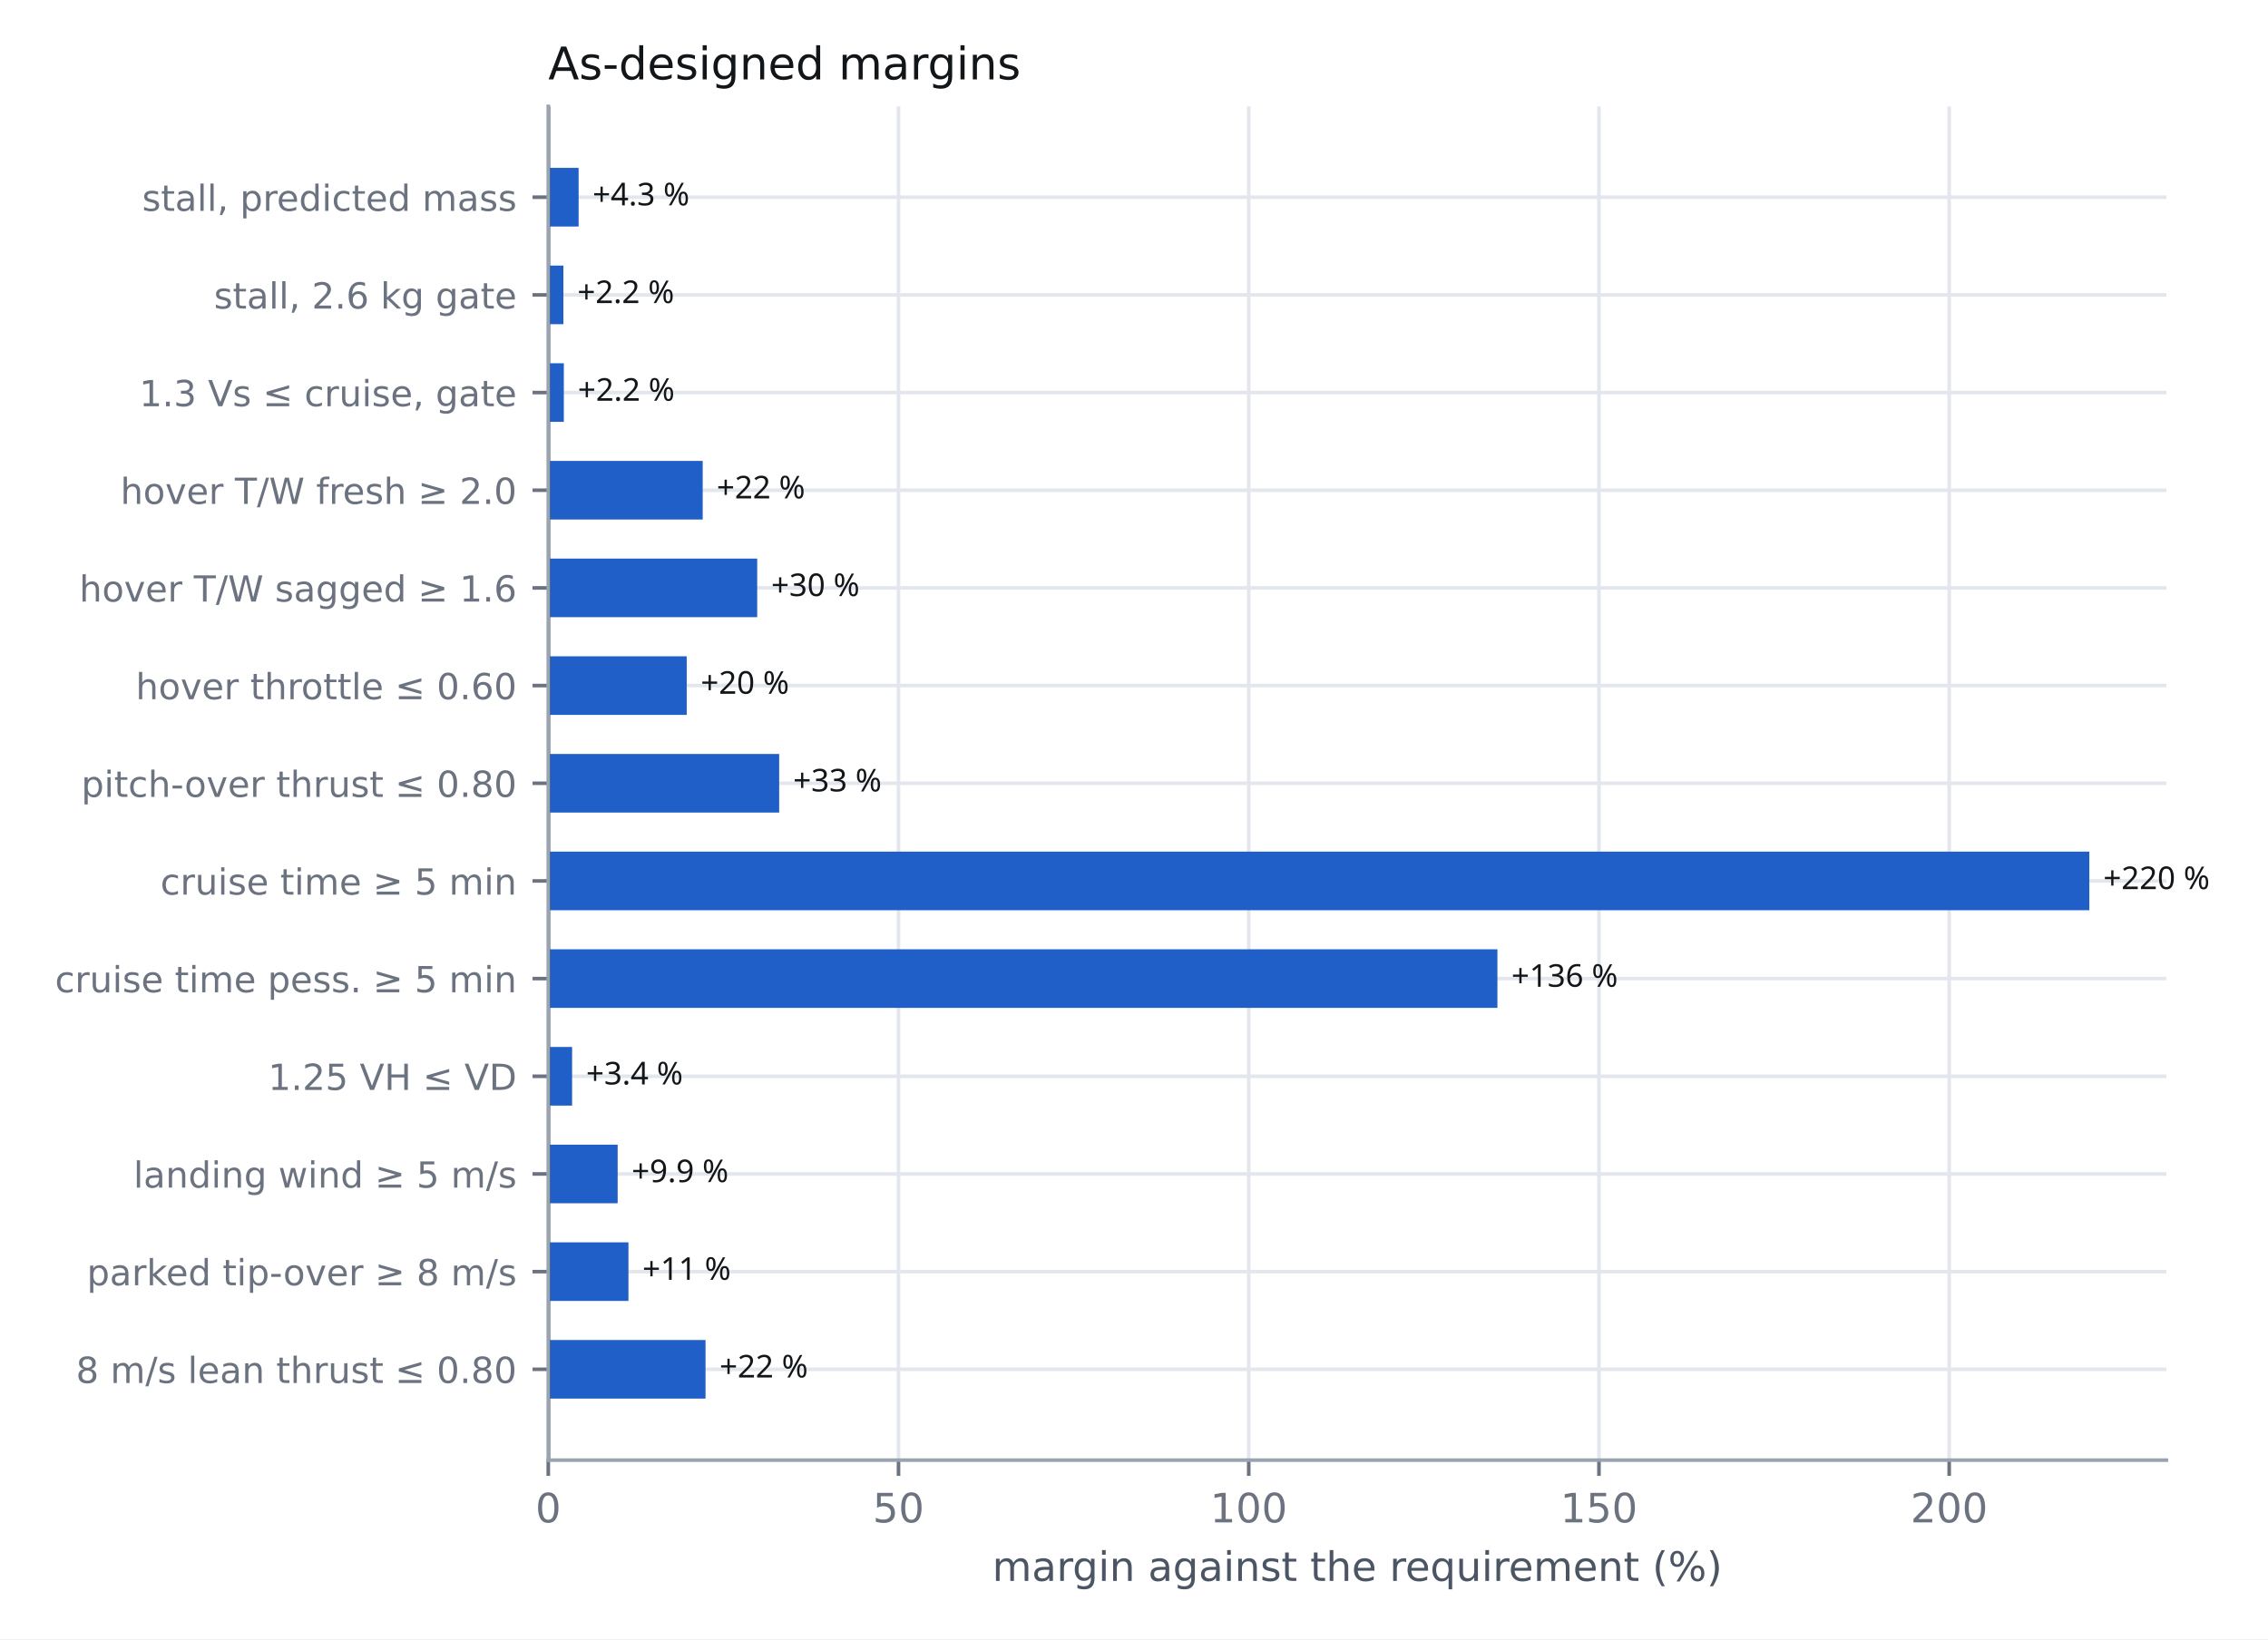
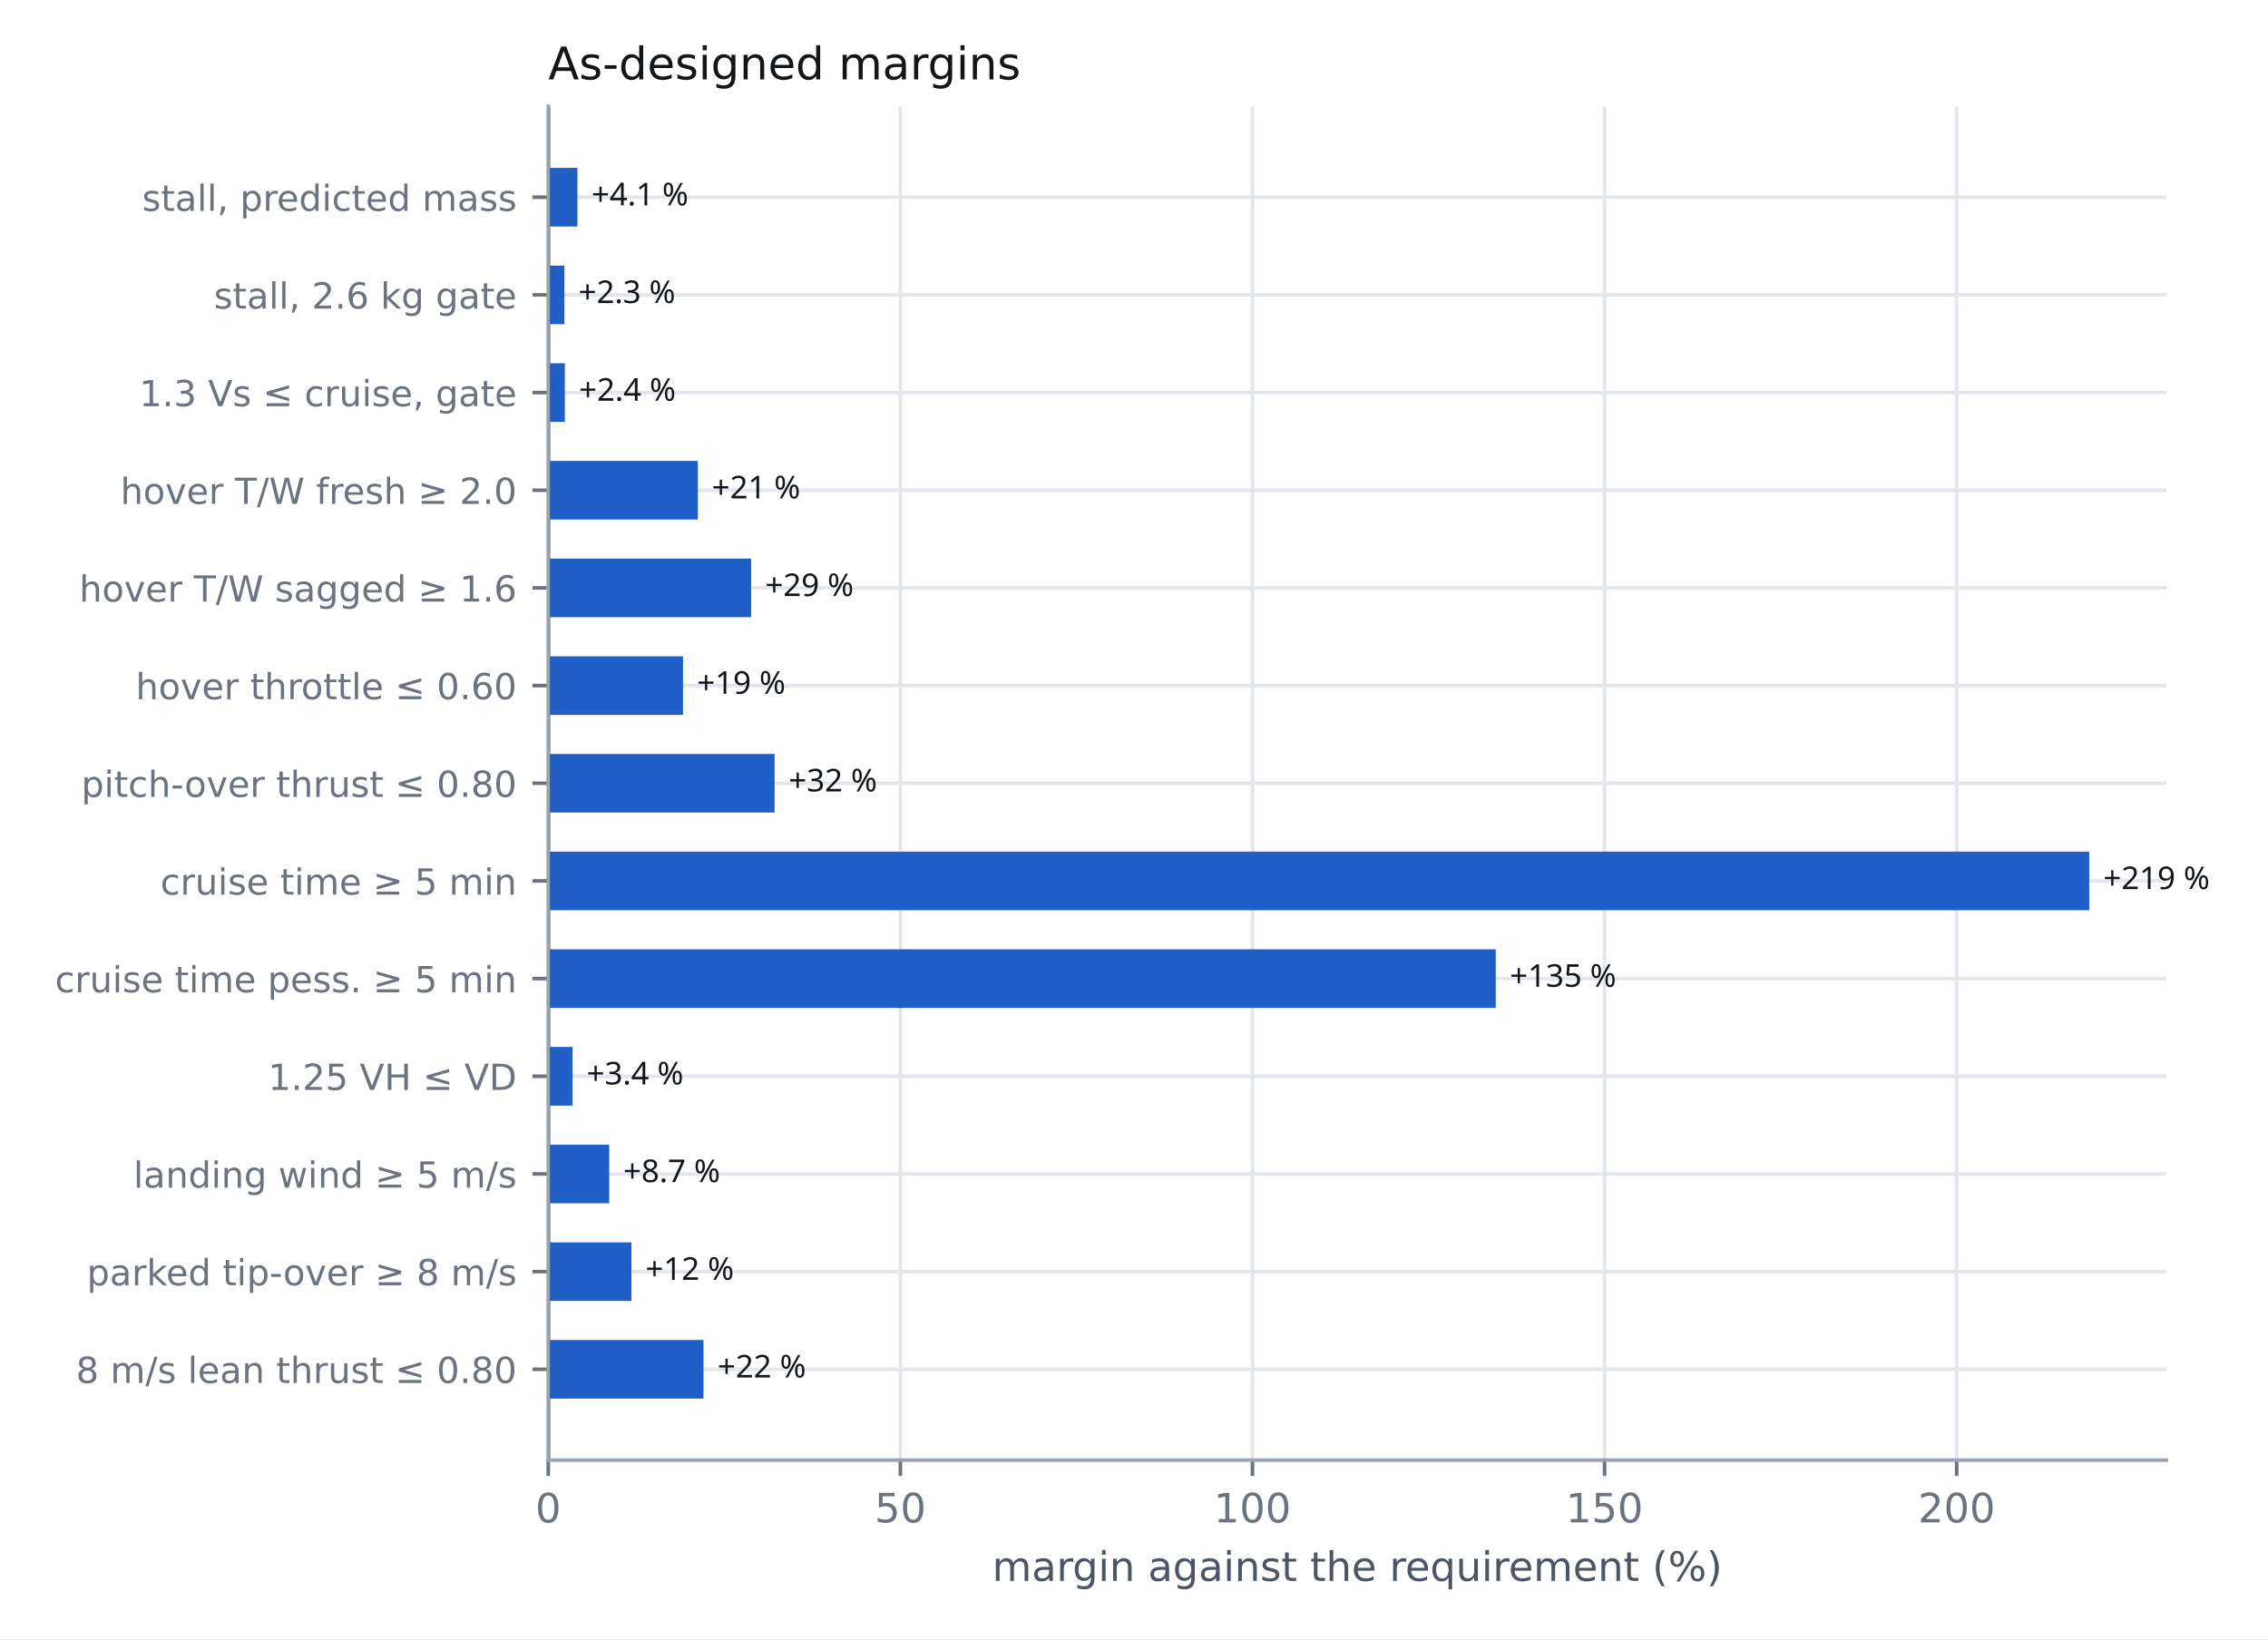
<svg xmlns="http://www.w3.org/2000/svg" xmlns:xlink="http://www.w3.org/1999/xlink" width="504pt" height="364.32pt" viewBox="0 0 504 364.32" version="1.1">
  <defs>
    <style type="text/css">*{stroke-linejoin: round; stroke-linecap: butt}</style>
  </defs>
  <g id="figure_1">
    <g id="patch_1">
      <path d="M 0 364.32  L 504 364.32  L 504 0  L 0 0  z " style="fill: #ffffff" />
    </g>
    <g id="axes_1">
      <g id="patch_2">
-         <path d="M 121.84 324.518  L 481.418 324.518  L 481.418 23.64  L 121.84 23.64  z " style="fill: #ffffff" />
+         <path d="M 121.84 324.518  L 481.4 324.518  L 481.4 23.64  L 121.84 23.64  z " style="fill: #ffffff" />
      </g>
      <g id="matplotlib.axis_1">
        <g id="xtick_1">
          <g id="line2d_1">
-             <path d="M 121.84 324.518  L 121.84 23.64  " clip-path="url(#p0390d7d9d0)" style="fill: none; stroke: #e3e7ed; stroke-width: 0.8; stroke-linecap: square" />
+             <path d="M 121.84 324.518  L 121.84 23.64  " clip-path="url(#p3a42a9d8a5)" style="fill: none; stroke: #e3e7ed; stroke-width: 0.8; stroke-linecap: square" />
          </g>
          <g id="line2d_2">
            <defs>
-               <path id="m4e62b82c68" d="M 0 0  L 0 3.5  " style="stroke: #6b7280; stroke-width: 0.8" />
+               <path id="ma9b1dc8ab4" d="M 0 0  L 0 3.5  " style="stroke: #6b7280; stroke-width: 0.8" />
            </defs>
            <g>
-               <use xlink:href="#m4e62b82c68" x="121.84" y="324.518" style="fill: #6b7280; stroke: #6b7280; stroke-width: 0.8" />
+               <use xlink:href="#ma9b1dc8ab4" x="121.84" y="324.518" style="fill: #6b7280; stroke: #6b7280; stroke-width: 0.8" />
            </g>
          </g>
          <g id="text_1">
            <text style="font-size: 9px; font-family: 'IBM Plex Sans', 'DejaVu Sans'; text-anchor: middle; fill: #6b7280" x="121.84" y="338.356" transform="rotate(-0 121.84 338.3558)">0</text>
          </g>
        </g>
        <g id="xtick_2">
          <g id="line2d_3">
-             <path d="M 199.668 324.518  L 199.668 23.64  " clip-path="url(#p0390d7d9d0)" style="fill: none; stroke: #e3e7ed; stroke-width: 0.8; stroke-linecap: square" />
+             <path d="M 200.083 324.518  L 200.083 23.64  " clip-path="url(#p3a42a9d8a5)" style="fill: none; stroke: #e3e7ed; stroke-width: 0.8; stroke-linecap: square" />
          </g>
          <g id="line2d_4">
            <g>
-               <use xlink:href="#m4e62b82c68" x="199.668" y="324.518" style="fill: #6b7280; stroke: #6b7280; stroke-width: 0.8" />
+               <use xlink:href="#ma9b1dc8ab4" x="200.083" y="324.518" style="fill: #6b7280; stroke: #6b7280; stroke-width: 0.8" />
            </g>
          </g>
          <g id="text_2">
-             <text style="font-size: 9px; font-family: 'IBM Plex Sans', 'DejaVu Sans'; text-anchor: middle; fill: #6b7280" x="199.668" y="338.356" transform="rotate(-0 199.6684 338.3558)">50</text>
+             <text style="font-size: 9px; font-family: 'IBM Plex Sans', 'DejaVu Sans'; text-anchor: middle; fill: #6b7280" x="200.083" y="338.356" transform="rotate(-0 200.0828 338.3558)">50</text>
          </g>
        </g>
        <g id="xtick_3">
          <g id="line2d_5">
-             <path d="M 277.497 324.518  L 277.497 23.64  " clip-path="url(#p0390d7d9d0)" style="fill: none; stroke: #e3e7ed; stroke-width: 0.8; stroke-linecap: square" />
+             <path d="M 278.326 324.518  L 278.326 23.64  " clip-path="url(#p3a42a9d8a5)" style="fill: none; stroke: #e3e7ed; stroke-width: 0.8; stroke-linecap: square" />
          </g>
          <g id="line2d_6">
            <g>
-               <use xlink:href="#m4e62b82c68" x="277.497" y="324.518" style="fill: #6b7280; stroke: #6b7280; stroke-width: 0.8" />
+               <use xlink:href="#ma9b1dc8ab4" x="278.326" y="324.518" style="fill: #6b7280; stroke: #6b7280; stroke-width: 0.8" />
            </g>
          </g>
          <g id="text_3">
-             <text style="font-size: 9px; font-family: 'IBM Plex Sans', 'DejaVu Sans'; text-anchor: middle; fill: #6b7280" x="277.497" y="338.356" transform="rotate(-0 277.4968 338.3558)">100</text>
+             <text style="font-size: 9px; font-family: 'IBM Plex Sans', 'DejaVu Sans'; text-anchor: middle; fill: #6b7280" x="278.326" y="338.356" transform="rotate(-0 278.3256 338.3558)">100</text>
          </g>
        </g>
        <g id="xtick_4">
          <g id="line2d_7">
-             <path d="M 355.325 324.518  L 355.325 23.64  " clip-path="url(#p0390d7d9d0)" style="fill: none; stroke: #e3e7ed; stroke-width: 0.8; stroke-linecap: square" />
+             <path d="M 356.568 324.518  L 356.568 23.64  " clip-path="url(#p3a42a9d8a5)" style="fill: none; stroke: #e3e7ed; stroke-width: 0.8; stroke-linecap: square" />
          </g>
          <g id="line2d_8">
            <g>
-               <use xlink:href="#m4e62b82c68" x="355.325" y="324.518" style="fill: #6b7280; stroke: #6b7280; stroke-width: 0.8" />
+               <use xlink:href="#ma9b1dc8ab4" x="356.568" y="324.518" style="fill: #6b7280; stroke: #6b7280; stroke-width: 0.8" />
            </g>
          </g>
          <g id="text_4">
-             <text style="font-size: 9px; font-family: 'IBM Plex Sans', 'DejaVu Sans'; text-anchor: middle; fill: #6b7280" x="355.325" y="338.356" transform="rotate(-0 355.3252 338.3558)">150</text>
+             <text style="font-size: 9px; font-family: 'IBM Plex Sans', 'DejaVu Sans'; text-anchor: middle; fill: #6b7280" x="356.568" y="338.356" transform="rotate(-0 356.5685 338.3558)">150</text>
          </g>
        </g>
        <g id="xtick_5">
          <g id="line2d_9">
-             <path d="M 433.154 324.518  L 433.154 23.64  " clip-path="url(#p0390d7d9d0)" style="fill: none; stroke: #e3e7ed; stroke-width: 0.8; stroke-linecap: square" />
+             <path d="M 434.811 324.518  L 434.811 23.64  " clip-path="url(#p3a42a9d8a5)" style="fill: none; stroke: #e3e7ed; stroke-width: 0.8; stroke-linecap: square" />
          </g>
          <g id="line2d_10">
            <g>
-               <use xlink:href="#m4e62b82c68" x="433.154" y="324.518" style="fill: #6b7280; stroke: #6b7280; stroke-width: 0.8" />
+               <use xlink:href="#ma9b1dc8ab4" x="434.811" y="324.518" style="fill: #6b7280; stroke: #6b7280; stroke-width: 0.8" />
            </g>
          </g>
          <g id="text_5">
-             <text style="font-size: 9px; font-family: 'IBM Plex Sans', 'DejaVu Sans'; text-anchor: middle; fill: #6b7280" x="433.154" y="338.356" transform="rotate(-0 433.1537 338.3558)">200</text>
+             <text style="font-size: 9px; font-family: 'IBM Plex Sans', 'DejaVu Sans'; text-anchor: middle; fill: #6b7280" x="434.811" y="338.356" transform="rotate(-0 434.8113 338.3558)">200</text>
          </g>
        </g>
        <g id="text_6">
-           <text style="font-size: 9px; font-family: 'IBM Plex Sans', 'DejaVu Sans'; text-anchor: middle; fill: #4b5563" x="301.629" y="351.356" transform="rotate(-0 301.6291 351.3565)">margin against the requirement (%)</text>
+           <text style="font-size: 9px; font-family: 'IBM Plex Sans', 'DejaVu Sans'; text-anchor: middle; fill: #4b5563" x="301.62" y="351.356" transform="rotate(-0 301.6201 351.3565)">margin against the requirement (%)</text>
        </g>
      </g>
      <g id="matplotlib.axis_2">
        <g id="ytick_1">
          <g id="line2d_11">
-             <path d="M 121.84 43.829  L 481.418 43.829  " clip-path="url(#p0390d7d9d0)" style="fill: none; stroke: #e3e7ed; stroke-width: 0.8; stroke-linecap: square" />
+             <path d="M 121.84 43.829  L 481.4 43.829  " clip-path="url(#p3a42a9d8a5)" style="fill: none; stroke: #e3e7ed; stroke-width: 0.8; stroke-linecap: square" />
          </g>
          <g id="line2d_12">
            <defs>
-               <path id="m014c6ad087" d="M 0 0  L -3.5 0  " style="stroke: #6b7280; stroke-width: 0.8" />
+               <path id="mad34139708" d="M 0 0  L -3.5 0  " style="stroke: #6b7280; stroke-width: 0.8" />
            </defs>
            <g>
-               <use xlink:href="#m014c6ad087" x="121.84" y="43.829" style="fill: #6b7280; stroke: #6b7280; stroke-width: 0.8" />
+               <use xlink:href="#mad34139708" x="121.84" y="43.829" style="fill: #6b7280; stroke: #6b7280; stroke-width: 0.8" />
            </g>
          </g>
          <g id="text_7">
            <text style="font-size: 8px; font-family: 'IBM Plex Sans', 'DejaVu Sans'; text-anchor: end; fill: #6b7280" x="114.84" y="46.868" transform="rotate(-0 114.84 46.86815)">stall, predicted mass</text>
          </g>
        </g>
        <g id="ytick_2">
          <g id="line2d_13">
-             <path d="M 121.84 65.537  L 481.418 65.537  " clip-path="url(#p0390d7d9d0)" style="fill: none; stroke: #e3e7ed; stroke-width: 0.8; stroke-linecap: square" />
+             <path d="M 121.84 65.537  L 481.4 65.537  " clip-path="url(#p3a42a9d8a5)" style="fill: none; stroke: #e3e7ed; stroke-width: 0.8; stroke-linecap: square" />
          </g>
          <g id="line2d_14">
            <g>
-               <use xlink:href="#m014c6ad087" x="121.84" y="65.537" style="fill: #6b7280; stroke: #6b7280; stroke-width: 0.8" />
+               <use xlink:href="#mad34139708" x="121.84" y="65.537" style="fill: #6b7280; stroke: #6b7280; stroke-width: 0.8" />
            </g>
          </g>
          <g id="text_8">
            <text style="font-size: 8px; font-family: 'IBM Plex Sans', 'DejaVu Sans'; text-anchor: end; fill: #6b7280" x="114.84" y="68.577" transform="rotate(-0 114.84 68.57651)">stall, 2.6 kg gate</text>
          </g>
        </g>
        <g id="ytick_3">
          <g id="line2d_15">
-             <path d="M 121.84 87.245  L 481.418 87.245  " clip-path="url(#p0390d7d9d0)" style="fill: none; stroke: #e3e7ed; stroke-width: 0.8; stroke-linecap: square" />
+             <path d="M 121.84 87.245  L 481.4 87.245  " clip-path="url(#p3a42a9d8a5)" style="fill: none; stroke: #e3e7ed; stroke-width: 0.8; stroke-linecap: square" />
          </g>
          <g id="line2d_16">
            <g>
-               <use xlink:href="#m014c6ad087" x="121.84" y="87.245" style="fill: #6b7280; stroke: #6b7280; stroke-width: 0.8" />
+               <use xlink:href="#mad34139708" x="121.84" y="87.245" style="fill: #6b7280; stroke: #6b7280; stroke-width: 0.8" />
            </g>
          </g>
          <g id="text_9">
            <text style="font-size: 8px; font-family: 'IBM Plex Sans', 'DejaVu Sans'; text-anchor: end; fill: #6b7280" x="114.84" y="90.285" transform="rotate(-0 114.84 90.28487)">1.3 Vs ≤ cruise, gate</text>
          </g>
        </g>
        <g id="ytick_4">
          <g id="line2d_17">
-             <path d="M 121.84 108.954  L 481.418 108.954  " clip-path="url(#p0390d7d9d0)" style="fill: none; stroke: #e3e7ed; stroke-width: 0.8; stroke-linecap: square" />
+             <path d="M 121.84 108.954  L 481.4 108.954  " clip-path="url(#p3a42a9d8a5)" style="fill: none; stroke: #e3e7ed; stroke-width: 0.8; stroke-linecap: square" />
          </g>
          <g id="line2d_18">
            <g>
-               <use xlink:href="#m014c6ad087" x="121.84" y="108.954" style="fill: #6b7280; stroke: #6b7280; stroke-width: 0.8" />
+               <use xlink:href="#mad34139708" x="121.84" y="108.954" style="fill: #6b7280; stroke: #6b7280; stroke-width: 0.8" />
            </g>
          </g>
          <g id="text_10">
            <text style="font-size: 8px; font-family: 'IBM Plex Sans', 'DejaVu Sans'; text-anchor: end; fill: #6b7280" x="114.84" y="111.993" transform="rotate(-0 114.84 111.9932)">hover T/W fresh ≥ 2.0</text>
          </g>
        </g>
        <g id="ytick_5">
          <g id="line2d_19">
-             <path d="M 121.84 130.662  L 481.418 130.662  " clip-path="url(#p0390d7d9d0)" style="fill: none; stroke: #e3e7ed; stroke-width: 0.8; stroke-linecap: square" />
+             <path d="M 121.84 130.662  L 481.4 130.662  " clip-path="url(#p3a42a9d8a5)" style="fill: none; stroke: #e3e7ed; stroke-width: 0.8; stroke-linecap: square" />
          </g>
          <g id="line2d_20">
            <g>
-               <use xlink:href="#m014c6ad087" x="121.84" y="130.662" style="fill: #6b7280; stroke: #6b7280; stroke-width: 0.8" />
+               <use xlink:href="#mad34139708" x="121.84" y="130.662" style="fill: #6b7280; stroke: #6b7280; stroke-width: 0.8" />
            </g>
          </g>
          <g id="text_11">
            <text style="font-size: 8px; font-family: 'IBM Plex Sans', 'DejaVu Sans'; text-anchor: end; fill: #6b7280" x="114.84" y="133.702" transform="rotate(-0 114.84 133.7016)">hover T/W sagged ≥ 1.6</text>
          </g>
        </g>
        <g id="ytick_6">
          <g id="line2d_21">
-             <path d="M 121.84 152.371  L 481.418 152.371  " clip-path="url(#p0390d7d9d0)" style="fill: none; stroke: #e3e7ed; stroke-width: 0.8; stroke-linecap: square" />
+             <path d="M 121.84 152.371  L 481.4 152.371  " clip-path="url(#p3a42a9d8a5)" style="fill: none; stroke: #e3e7ed; stroke-width: 0.8; stroke-linecap: square" />
          </g>
          <g id="line2d_22">
            <g>
-               <use xlink:href="#m014c6ad087" x="121.84" y="152.371" style="fill: #6b7280; stroke: #6b7280; stroke-width: 0.8" />
+               <use xlink:href="#mad34139708" x="121.84" y="152.371" style="fill: #6b7280; stroke: #6b7280; stroke-width: 0.8" />
            </g>
          </g>
          <g id="text_12">
            <text style="font-size: 8px; font-family: 'IBM Plex Sans', 'DejaVu Sans'; text-anchor: end; fill: #6b7280" x="114.84" y="155.41" transform="rotate(-0 114.84 155.41)">hover throttle ≤ 0.60</text>
          </g>
        </g>
        <g id="ytick_7">
          <g id="line2d_23">
-             <path d="M 121.84 174.079  L 481.418 174.079  " clip-path="url(#p0390d7d9d0)" style="fill: none; stroke: #e3e7ed; stroke-width: 0.8; stroke-linecap: square" />
+             <path d="M 121.84 174.079  L 481.4 174.079  " clip-path="url(#p3a42a9d8a5)" style="fill: none; stroke: #e3e7ed; stroke-width: 0.8; stroke-linecap: square" />
          </g>
          <g id="line2d_24">
            <g>
-               <use xlink:href="#m014c6ad087" x="121.84" y="174.079" style="fill: #6b7280; stroke: #6b7280; stroke-width: 0.8" />
+               <use xlink:href="#mad34139708" x="121.84" y="174.079" style="fill: #6b7280; stroke: #6b7280; stroke-width: 0.8" />
            </g>
          </g>
          <g id="text_13">
            <text style="font-size: 8px; font-family: 'IBM Plex Sans', 'DejaVu Sans'; text-anchor: end; fill: #6b7280" x="114.84" y="177.118" transform="rotate(-0 114.84 177.1183)">pitch-over thrust ≤ 0.80</text>
          </g>
        </g>
        <g id="ytick_8">
          <g id="line2d_25">
-             <path d="M 121.84 195.787  L 481.418 195.787  " clip-path="url(#p0390d7d9d0)" style="fill: none; stroke: #e3e7ed; stroke-width: 0.8; stroke-linecap: square" />
+             <path d="M 121.84 195.787  L 481.4 195.787  " clip-path="url(#p3a42a9d8a5)" style="fill: none; stroke: #e3e7ed; stroke-width: 0.8; stroke-linecap: square" />
          </g>
          <g id="line2d_26">
            <g>
-               <use xlink:href="#m014c6ad087" x="121.84" y="195.787" style="fill: #6b7280; stroke: #6b7280; stroke-width: 0.8" />
+               <use xlink:href="#mad34139708" x="121.84" y="195.787" style="fill: #6b7280; stroke: #6b7280; stroke-width: 0.8" />
            </g>
          </g>
          <g id="text_14">
            <text style="font-size: 8px; font-family: 'IBM Plex Sans', 'DejaVu Sans'; text-anchor: end; fill: #6b7280" x="114.84" y="198.827" transform="rotate(-0 114.84 198.8267)">cruise time ≥ 5 min</text>
          </g>
        </g>
        <g id="ytick_9">
          <g id="line2d_27">
-             <path d="M 121.84 217.496  L 481.418 217.496  " clip-path="url(#p0390d7d9d0)" style="fill: none; stroke: #e3e7ed; stroke-width: 0.8; stroke-linecap: square" />
+             <path d="M 121.84 217.496  L 481.4 217.496  " clip-path="url(#p3a42a9d8a5)" style="fill: none; stroke: #e3e7ed; stroke-width: 0.8; stroke-linecap: square" />
          </g>
          <g id="line2d_28">
            <g>
-               <use xlink:href="#m014c6ad087" x="121.84" y="217.496" style="fill: #6b7280; stroke: #6b7280; stroke-width: 0.8" />
+               <use xlink:href="#mad34139708" x="121.84" y="217.496" style="fill: #6b7280; stroke: #6b7280; stroke-width: 0.8" />
            </g>
          </g>
          <g id="text_15">
            <text style="font-size: 8px; font-family: 'IBM Plex Sans', 'DejaVu Sans'; text-anchor: end; fill: #6b7280" x="114.84" y="220.535" transform="rotate(-0 114.84 220.535)">cruise time pess. ≥ 5 min</text>
          </g>
        </g>
        <g id="ytick_10">
          <g id="line2d_29">
-             <path d="M 121.84 239.204  L 481.418 239.204  " clip-path="url(#p0390d7d9d0)" style="fill: none; stroke: #e3e7ed; stroke-width: 0.8; stroke-linecap: square" />
+             <path d="M 121.84 239.204  L 481.4 239.204  " clip-path="url(#p3a42a9d8a5)" style="fill: none; stroke: #e3e7ed; stroke-width: 0.8; stroke-linecap: square" />
          </g>
          <g id="line2d_30">
            <g>
-               <use xlink:href="#m014c6ad087" x="121.84" y="239.204" style="fill: #6b7280; stroke: #6b7280; stroke-width: 0.8" />
+               <use xlink:href="#mad34139708" x="121.84" y="239.204" style="fill: #6b7280; stroke: #6b7280; stroke-width: 0.8" />
            </g>
          </g>
          <g id="text_16">
            <text style="font-size: 8px; font-family: 'IBM Plex Sans', 'DejaVu Sans'; text-anchor: end; fill: #6b7280" x="114.84" y="242.243" transform="rotate(-0 114.84 242.2431)">1.25 VH ≤ VD</text>
          </g>
        </g>
        <g id="ytick_11">
          <g id="line2d_31">
-             <path d="M 121.84 260.912  L 481.418 260.912  " clip-path="url(#p0390d7d9d0)" style="fill: none; stroke: #e3e7ed; stroke-width: 0.8; stroke-linecap: square" />
+             <path d="M 121.84 260.912  L 481.4 260.912  " clip-path="url(#p3a42a9d8a5)" style="fill: none; stroke: #e3e7ed; stroke-width: 0.8; stroke-linecap: square" />
          </g>
          <g id="line2d_32">
            <g>
-               <use xlink:href="#m014c6ad087" x="121.84" y="260.912" style="fill: #6b7280; stroke: #6b7280; stroke-width: 0.8" />
+               <use xlink:href="#mad34139708" x="121.84" y="260.912" style="fill: #6b7280; stroke: #6b7280; stroke-width: 0.8" />
            </g>
          </g>
          <g id="text_17">
            <text style="font-size: 8px; font-family: 'IBM Plex Sans', 'DejaVu Sans'; text-anchor: end; fill: #6b7280" x="114.84" y="263.952" transform="rotate(-0 114.84 263.9518)">landing wind ≥ 5 m/s</text>
          </g>
        </g>
        <g id="ytick_12">
          <g id="line2d_33">
-             <path d="M 121.84 282.621  L 481.418 282.621  " clip-path="url(#p0390d7d9d0)" style="fill: none; stroke: #e3e7ed; stroke-width: 0.8; stroke-linecap: square" />
+             <path d="M 121.84 282.621  L 481.4 282.621  " clip-path="url(#p3a42a9d8a5)" style="fill: none; stroke: #e3e7ed; stroke-width: 0.8; stroke-linecap: square" />
          </g>
          <g id="line2d_34">
            <g>
-               <use xlink:href="#m014c6ad087" x="121.84" y="282.621" style="fill: #6b7280; stroke: #6b7280; stroke-width: 0.8" />
+               <use xlink:href="#mad34139708" x="121.84" y="282.621" style="fill: #6b7280; stroke: #6b7280; stroke-width: 0.8" />
            </g>
          </g>
          <g id="text_18">
            <text style="font-size: 8px; font-family: 'IBM Plex Sans', 'DejaVu Sans'; text-anchor: end; fill: #6b7280" x="114.84" y="285.66" transform="rotate(-0 114.84 285.6601)">parked tip-over ≥ 8 m/s</text>
          </g>
        </g>
        <g id="ytick_13">
          <g id="line2d_35">
-             <path d="M 121.84 304.329  L 481.418 304.329  " clip-path="url(#p0390d7d9d0)" style="fill: none; stroke: #e3e7ed; stroke-width: 0.8; stroke-linecap: square" />
+             <path d="M 121.84 304.329  L 481.4 304.329  " clip-path="url(#p3a42a9d8a5)" style="fill: none; stroke: #e3e7ed; stroke-width: 0.8; stroke-linecap: square" />
          </g>
          <g id="line2d_36">
            <g>
-               <use xlink:href="#m014c6ad087" x="121.84" y="304.329" style="fill: #6b7280; stroke: #6b7280; stroke-width: 0.8" />
+               <use xlink:href="#mad34139708" x="121.84" y="304.329" style="fill: #6b7280; stroke: #6b7280; stroke-width: 0.8" />
            </g>
          </g>
          <g id="text_19">
            <text style="font-size: 8px; font-family: 'IBM Plex Sans', 'DejaVu Sans'; text-anchor: end; fill: #6b7280" x="114.84" y="307.368" transform="rotate(-0 114.84 307.3685)">8 m/s lean thrust ≤ 0.80</text>
          </g>
        </g>
      </g>
      <g id="patch_3">
-         <path d="M 121.84 37.316  L 128.582 37.316  L 128.582 50.341  L 121.84 50.341  z " clip-path="url(#p0390d7d9d0)" style="fill: #1f5fc7" />
+         <path d="M 121.84 37.316  L 128.323 37.316  L 128.323 50.341  L 121.84 50.341  z " clip-path="url(#p3a42a9d8a5)" style="fill: #1f5fc7" />
      </g>
      <g id="patch_4">
-         <path d="M 121.84 59.025  L 125.2 59.025  L 125.2 72.05  L 121.84 72.05  z " clip-path="url(#p0390d7d9d0)" style="fill: #1f5fc7" />
+         <path d="M 121.84 59.025  L 125.427 59.025  L 125.427 72.05  L 121.84 72.05  z " clip-path="url(#p3a42a9d8a5)" style="fill: #1f5fc7" />
      </g>
      <g id="patch_5">
-         <path d="M 121.84 80.733  L 125.295 80.733  L 125.295 93.758  L 121.84 93.758  z " clip-path="url(#p0390d7d9d0)" style="fill: #1f5fc7" />
+         <path d="M 121.84 80.733  L 125.523 80.733  L 125.523 93.758  L 121.84 93.758  z " clip-path="url(#p3a42a9d8a5)" style="fill: #1f5fc7" />
      </g>
      <g id="patch_6">
-         <path d="M 121.84 102.441  L 156.155 102.441  L 156.155 115.466  L 121.84 115.466  z " clip-path="url(#p0390d7d9d0)" style="fill: #1f5fc7" />
+         <path d="M 121.84 102.441  L 155.069 102.441  L 155.069 115.466  L 121.84 115.466  z " clip-path="url(#p3a42a9d8a5)" style="fill: #1f5fc7" />
      </g>
      <g id="patch_7">
-         <path d="M 121.84 124.15  L 168.266 124.15  L 168.266 137.175  L 121.84 137.175  z " clip-path="url(#p0390d7d9d0)" style="fill: #1f5fc7" />
+         <path d="M 121.84 124.15  L 166.926 124.15  L 166.926 137.175  L 121.84 137.175  z " clip-path="url(#p3a42a9d8a5)" style="fill: #1f5fc7" />
      </g>
      <g id="patch_8">
-         <path d="M 121.84 145.858  L 152.604 145.858  L 152.604 158.883  L 121.84 158.883  z " clip-path="url(#p0390d7d9d0)" style="fill: #1f5fc7" />
+         <path d="M 121.84 145.858  L 151.78 145.858  L 151.78 158.883  L 121.84 158.883  z " clip-path="url(#p3a42a9d8a5)" style="fill: #1f5fc7" />
      </g>
      <g id="patch_9">
-         <path d="M 121.84 167.566  L 173.151 167.566  L 173.151 180.591  L 121.84 180.591  z " clip-path="url(#p0390d7d9d0)" style="fill: #1f5fc7" />
+         <path d="M 121.84 167.566  L 172.137 167.566  L 172.137 180.591  L 121.84 180.591  z " clip-path="url(#p3a42a9d8a5)" style="fill: #1f5fc7" />
      </g>
      <g id="patch_10">
-         <path d="M 121.84 189.275  L 464.296 189.275  L 464.296 202.3  L 121.84 202.3  z " clip-path="url(#p0390d7d9d0)" style="fill: #1f5fc7" />
+         <path d="M 121.84 189.275  L 464.278 189.275  L 464.278 202.3  L 121.84 202.3  z " clip-path="url(#p3a42a9d8a5)" style="fill: #1f5fc7" />
      </g>
      <g id="patch_11">
-         <path d="M 121.84 210.983  L 332.761 210.983  L 332.761 224.008  L 121.84 224.008  z " clip-path="url(#p0390d7d9d0)" style="fill: #1f5fc7" />
+         <path d="M 121.84 210.983  L 332.387 210.983  L 332.387 224.008  L 121.84 224.008  z " clip-path="url(#p3a42a9d8a5)" style="fill: #1f5fc7" />
      </g>
      <g id="patch_12">
-         <path d="M 121.84 232.692  L 127.133 232.692  L 127.133 245.717  L 121.84 245.717  z " clip-path="url(#p0390d7d9d0)" style="fill: #1f5fc7" />
+         <path d="M 121.84 232.692  L 127.234 232.692  L 127.234 245.717  L 121.84 245.717  z " clip-path="url(#p3a42a9d8a5)" style="fill: #1f5fc7" />
      </g>
      <g id="patch_13">
-         <path d="M 121.84 254.4  L 137.259 254.4  L 137.259 267.425  L 121.84 267.425  z " clip-path="url(#p0390d7d9d0)" style="fill: #1f5fc7" />
+         <path d="M 121.84 254.4  L 135.384 254.4  L 135.384 267.425  L 121.84 267.425  z " clip-path="url(#p3a42a9d8a5)" style="fill: #1f5fc7" />
      </g>
      <g id="patch_14">
-         <path d="M 121.84 276.108  L 139.656 276.108  L 139.656 289.133  L 121.84 289.133  z " clip-path="url(#p0390d7d9d0)" style="fill: #1f5fc7" />
+         <path d="M 121.84 276.108  L 140.32 276.108  L 140.32 289.133  L 121.84 289.133  z " clip-path="url(#p3a42a9d8a5)" style="fill: #1f5fc7" />
      </g>
      <g id="patch_15">
-         <path d="M 121.84 297.817  L 156.784 297.817  L 156.784 310.842  L 121.84 310.842  z " clip-path="url(#p0390d7d9d0)" style="fill: #1f5fc7" />
+         <path d="M 121.84 297.817  L 156.33 297.817  L 156.33 310.842  L 121.84 310.842  z " clip-path="url(#p3a42a9d8a5)" style="fill: #1f5fc7" />
      </g>
      <g id="line2d_37">
-         <path d="M 121.84 324.518  L 121.84 23.64  " clip-path="url(#p0390d7d9d0)" style="fill: none; stroke: #121619; stroke-width: 0.8; stroke-linecap: square" />
+         <path d="M 121.84 324.518  L 121.84 23.64  " clip-path="url(#p3a42a9d8a5)" style="fill: none; stroke: #121619; stroke-width: 0.8; stroke-linecap: square" />
      </g>
      <g id="patch_16">
        <path d="M 121.84 324.518  L 121.84 23.64  " style="fill: none; stroke: #9aa4b1; stroke-width: 0.8; stroke-linejoin: miter; stroke-linecap: square" />
      </g>
      <g id="patch_17">
-         <path d="M 121.84 324.518  L 481.418 324.518  " style="fill: none; stroke: #9aa4b1; stroke-width: 0.8; stroke-linejoin: miter; stroke-linecap: square" />
+         <path d="M 121.84 324.518  L 481.4 324.518  " style="fill: none; stroke: #9aa4b1; stroke-width: 0.8; stroke-linejoin: miter; stroke-linecap: square" />
      </g>
      <g id="text_20">
-         <text style="font-size: 7px; font-family: 'IBM Plex Mono'; text-anchor: start; fill: #121619" x="131.695" y="45.647" transform="rotate(-0 131.695 45.64714)">+4.3 %</text>
+         <text style="font-size: 7px; font-family: 'IBM Plex Mono'; text-anchor: start; fill: #121619" x="131.453" y="45.647" transform="rotate(-0 131.453 45.64714)">+4.1 %</text>
      </g>
      <g id="text_21">
-         <text style="font-size: 7px; font-family: 'IBM Plex Mono'; text-anchor: start; fill: #121619" x="128.313" y="67.355" transform="rotate(-0 128.3132 67.3555)">+2.2 %</text>
+         <text style="font-size: 7px; font-family: 'IBM Plex Mono'; text-anchor: start; fill: #121619" x="128.557" y="67.355" transform="rotate(-0 128.5569 67.3555)">+2.3 %</text>
      </g>
      <g id="text_22">
-         <text style="font-size: 7px; font-family: 'IBM Plex Mono'; text-anchor: start; fill: #121619" x="128.408" y="89.064" transform="rotate(-0 128.4084 89.06386)">+2.2 %</text>
+         <text style="font-size: 7px; font-family: 'IBM Plex Mono'; text-anchor: start; fill: #121619" x="128.652" y="89.064" transform="rotate(-0 128.6525 89.06386)">+2.4 %</text>
      </g>
      <g id="text_23">
-         <text style="font-size: 7px; font-family: 'IBM Plex Mono'; text-anchor: start; fill: #121619" x="159.268" y="110.772" transform="rotate(-0 159.268 110.7722)">+22 %</text>
+         <text style="font-size: 7px; font-family: 'IBM Plex Mono'; text-anchor: start; fill: #121619" x="158.199" y="110.772" transform="rotate(-0 158.1987 110.7722)">+21 %</text>
      </g>
      <g id="text_24">
-         <text style="font-size: 7px; font-family: 'IBM Plex Mono'; text-anchor: start; fill: #121619" x="171.379" y="132.481" transform="rotate(-0 171.3787 132.4806)">+30 %</text>
+         <text style="font-size: 7px; font-family: 'IBM Plex Mono'; text-anchor: start; fill: #121619" x="170.056" y="132.481" transform="rotate(-0 170.0559 132.4806)">+29 %</text>
      </g>
      <g id="text_25">
-         <text style="font-size: 7px; font-family: 'IBM Plex Mono'; text-anchor: start; fill: #121619" x="155.717" y="154.189" transform="rotate(-0 155.7174 154.1889)">+20 %</text>
+         <text style="font-size: 7px; font-family: 'IBM Plex Mono'; text-anchor: start; fill: #121619" x="154.909" y="154.189" transform="rotate(-0 154.9095 154.1889)">+19 %</text>
      </g>
      <g id="text_26">
-         <text style="font-size: 7px; font-family: 'IBM Plex Mono'; text-anchor: start; fill: #121619" x="176.264" y="175.897" transform="rotate(-0 176.2644 175.8973)">+33 %</text>
+         <text style="font-size: 7px; font-family: 'IBM Plex Mono'; text-anchor: start; fill: #121619" x="175.267" y="175.897" transform="rotate(-0 175.2671 175.8973)">+32 %</text>
      </g>
      <g id="text_27">
-         <text style="font-size: 7px; font-family: 'IBM Plex Mono'; text-anchor: start; fill: #121619" x="467.409" y="197.606" transform="rotate(-0 467.4086 197.6057)">+220 %</text>
+         <text style="font-size: 7px; font-family: 'IBM Plex Mono'; text-anchor: start; fill: #121619" x="467.408" y="197.606" transform="rotate(-0 467.4079 197.6057)">+219 %</text>
      </g>
      <g id="text_28">
-         <text style="font-size: 7px; font-family: 'IBM Plex Mono'; text-anchor: start; fill: #121619" x="335.875" y="219.314" transform="rotate(-0 335.8746 219.314)">+136 %</text>
+         <text style="font-size: 7px; font-family: 'IBM Plex Mono'; text-anchor: start; fill: #121619" x="335.516" y="219.314" transform="rotate(-0 335.5163 219.314)">+135 %</text>
      </g>
      <g id="text_29">
-         <text style="font-size: 7px; font-family: 'IBM Plex Mono'; text-anchor: start; fill: #121619" x="130.247" y="241.022" transform="rotate(-0 130.2466 241.0224)">+3.4 %</text>
+         <text style="font-size: 7px; font-family: 'IBM Plex Mono'; text-anchor: start; fill: #121619" x="130.363" y="241.022" transform="rotate(-0 130.3633 241.0224)">+3.4 %</text>
      </g>
      <g id="text_30">
-         <text style="font-size: 7px; font-family: 'IBM Plex Mono'; text-anchor: start; fill: #121619" x="140.373" y="262.731" transform="rotate(-0 140.3725 262.7308)">+9.9 %</text>
+         <text style="font-size: 7px; font-family: 'IBM Plex Mono'; text-anchor: start; fill: #121619" x="138.514" y="262.731" transform="rotate(-0 138.5135 262.7308)">+8.7 %</text>
      </g>
      <g id="text_31">
-         <text style="font-size: 7px; font-family: 'IBM Plex Mono'; text-anchor: start; fill: #121619" x="142.769" y="284.439" transform="rotate(-0 142.7693 284.4391)">+11 %</text>
+         <text style="font-size: 7px; font-family: 'IBM Plex Mono'; text-anchor: start; fill: #121619" x="143.45" y="284.439" transform="rotate(-0 143.4498 284.4391)">+12 %</text>
      </g>
      <g id="text_32">
-         <text style="font-size: 7px; font-family: 'IBM Plex Mono'; text-anchor: start; fill: #121619" x="159.897" y="306.147" transform="rotate(-0 159.897 306.1475)">+22 %</text>
+         <text style="font-size: 7px; font-family: 'IBM Plex Mono'; text-anchor: start; fill: #121619" x="159.46" y="306.147" transform="rotate(-0 159.4598 306.1475)">+22 %</text>
      </g>
      <g id="text_33">
        <text style="font-size: 10px; font-family: 'IBM Plex Sans', 'DejaVu Sans'; text-anchor: start; fill: #121619" x="121.84" y="17.64" transform="rotate(-0 121.84 17.64)">As-designed margins</text>
      </g>
    </g>
  </g>
  <defs>
-     <clipPath id="p0390d7d9d0">
-       <rect x="121.84" y="23.64" width="359.578" height="300.878" />
+     <clipPath id="p3a42a9d8a5">
+       <rect x="121.84" y="23.64" width="359.56" height="300.878" />
    </clipPath>
  </defs>
</svg>
